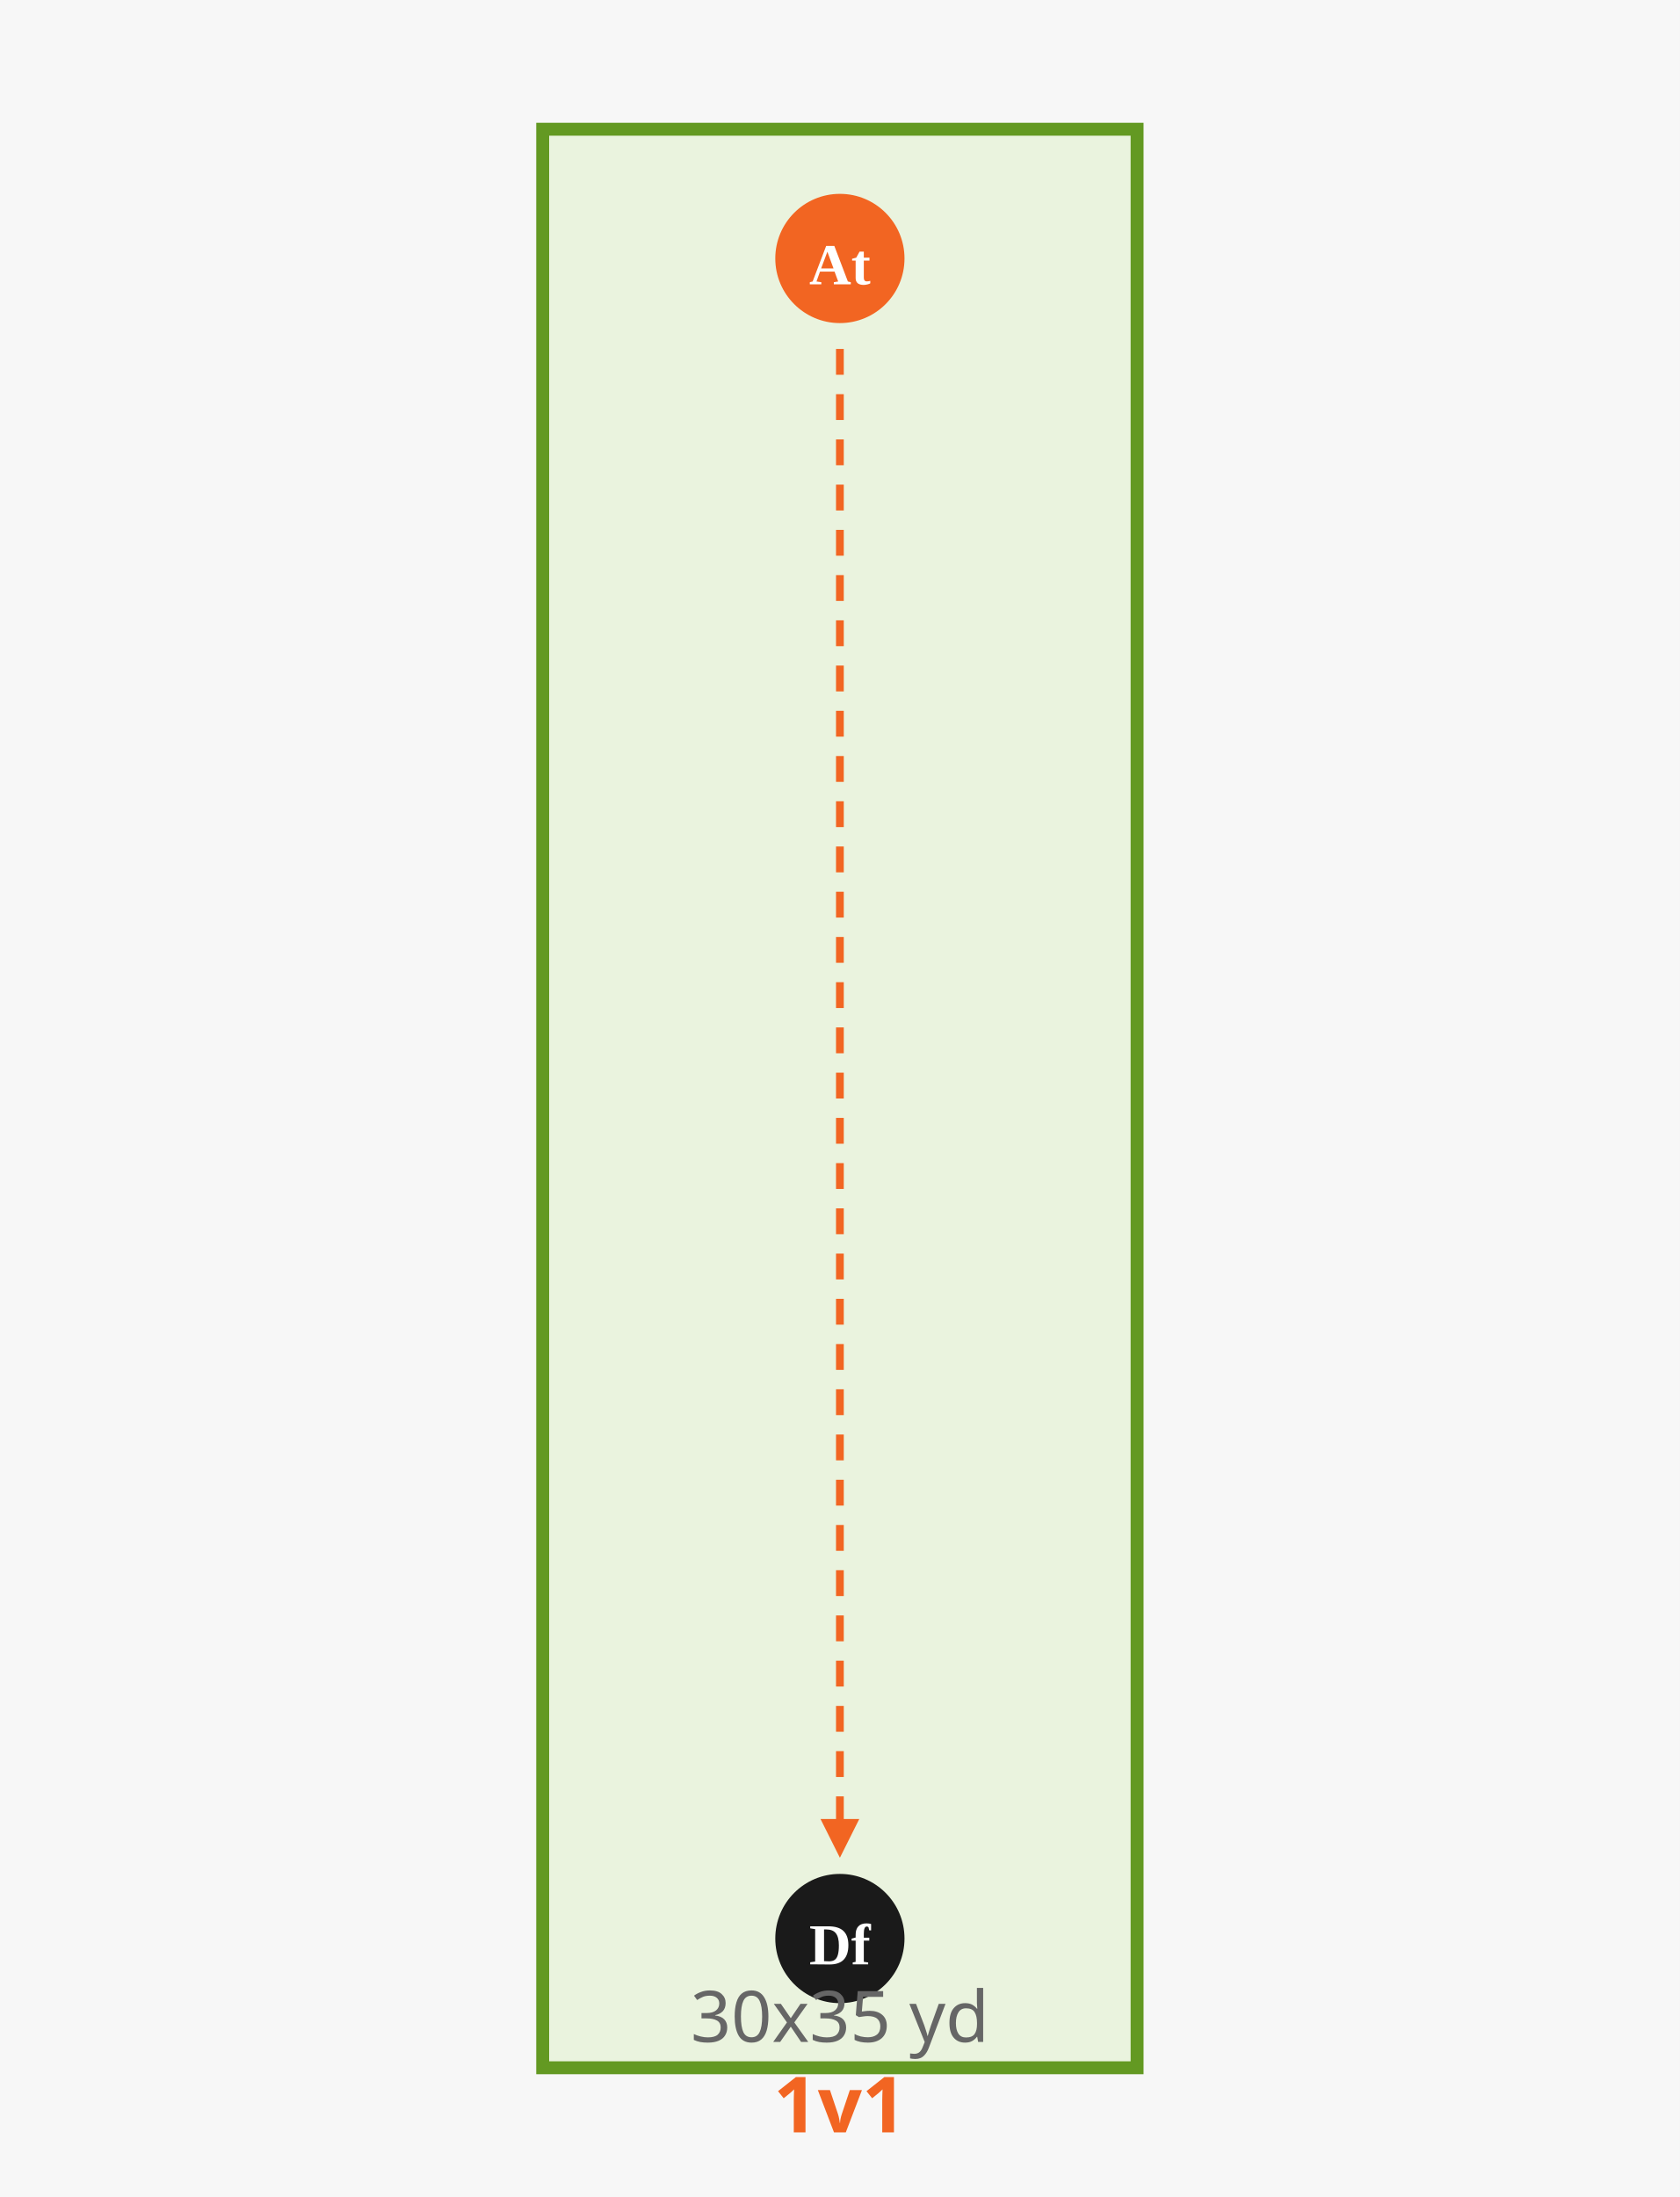
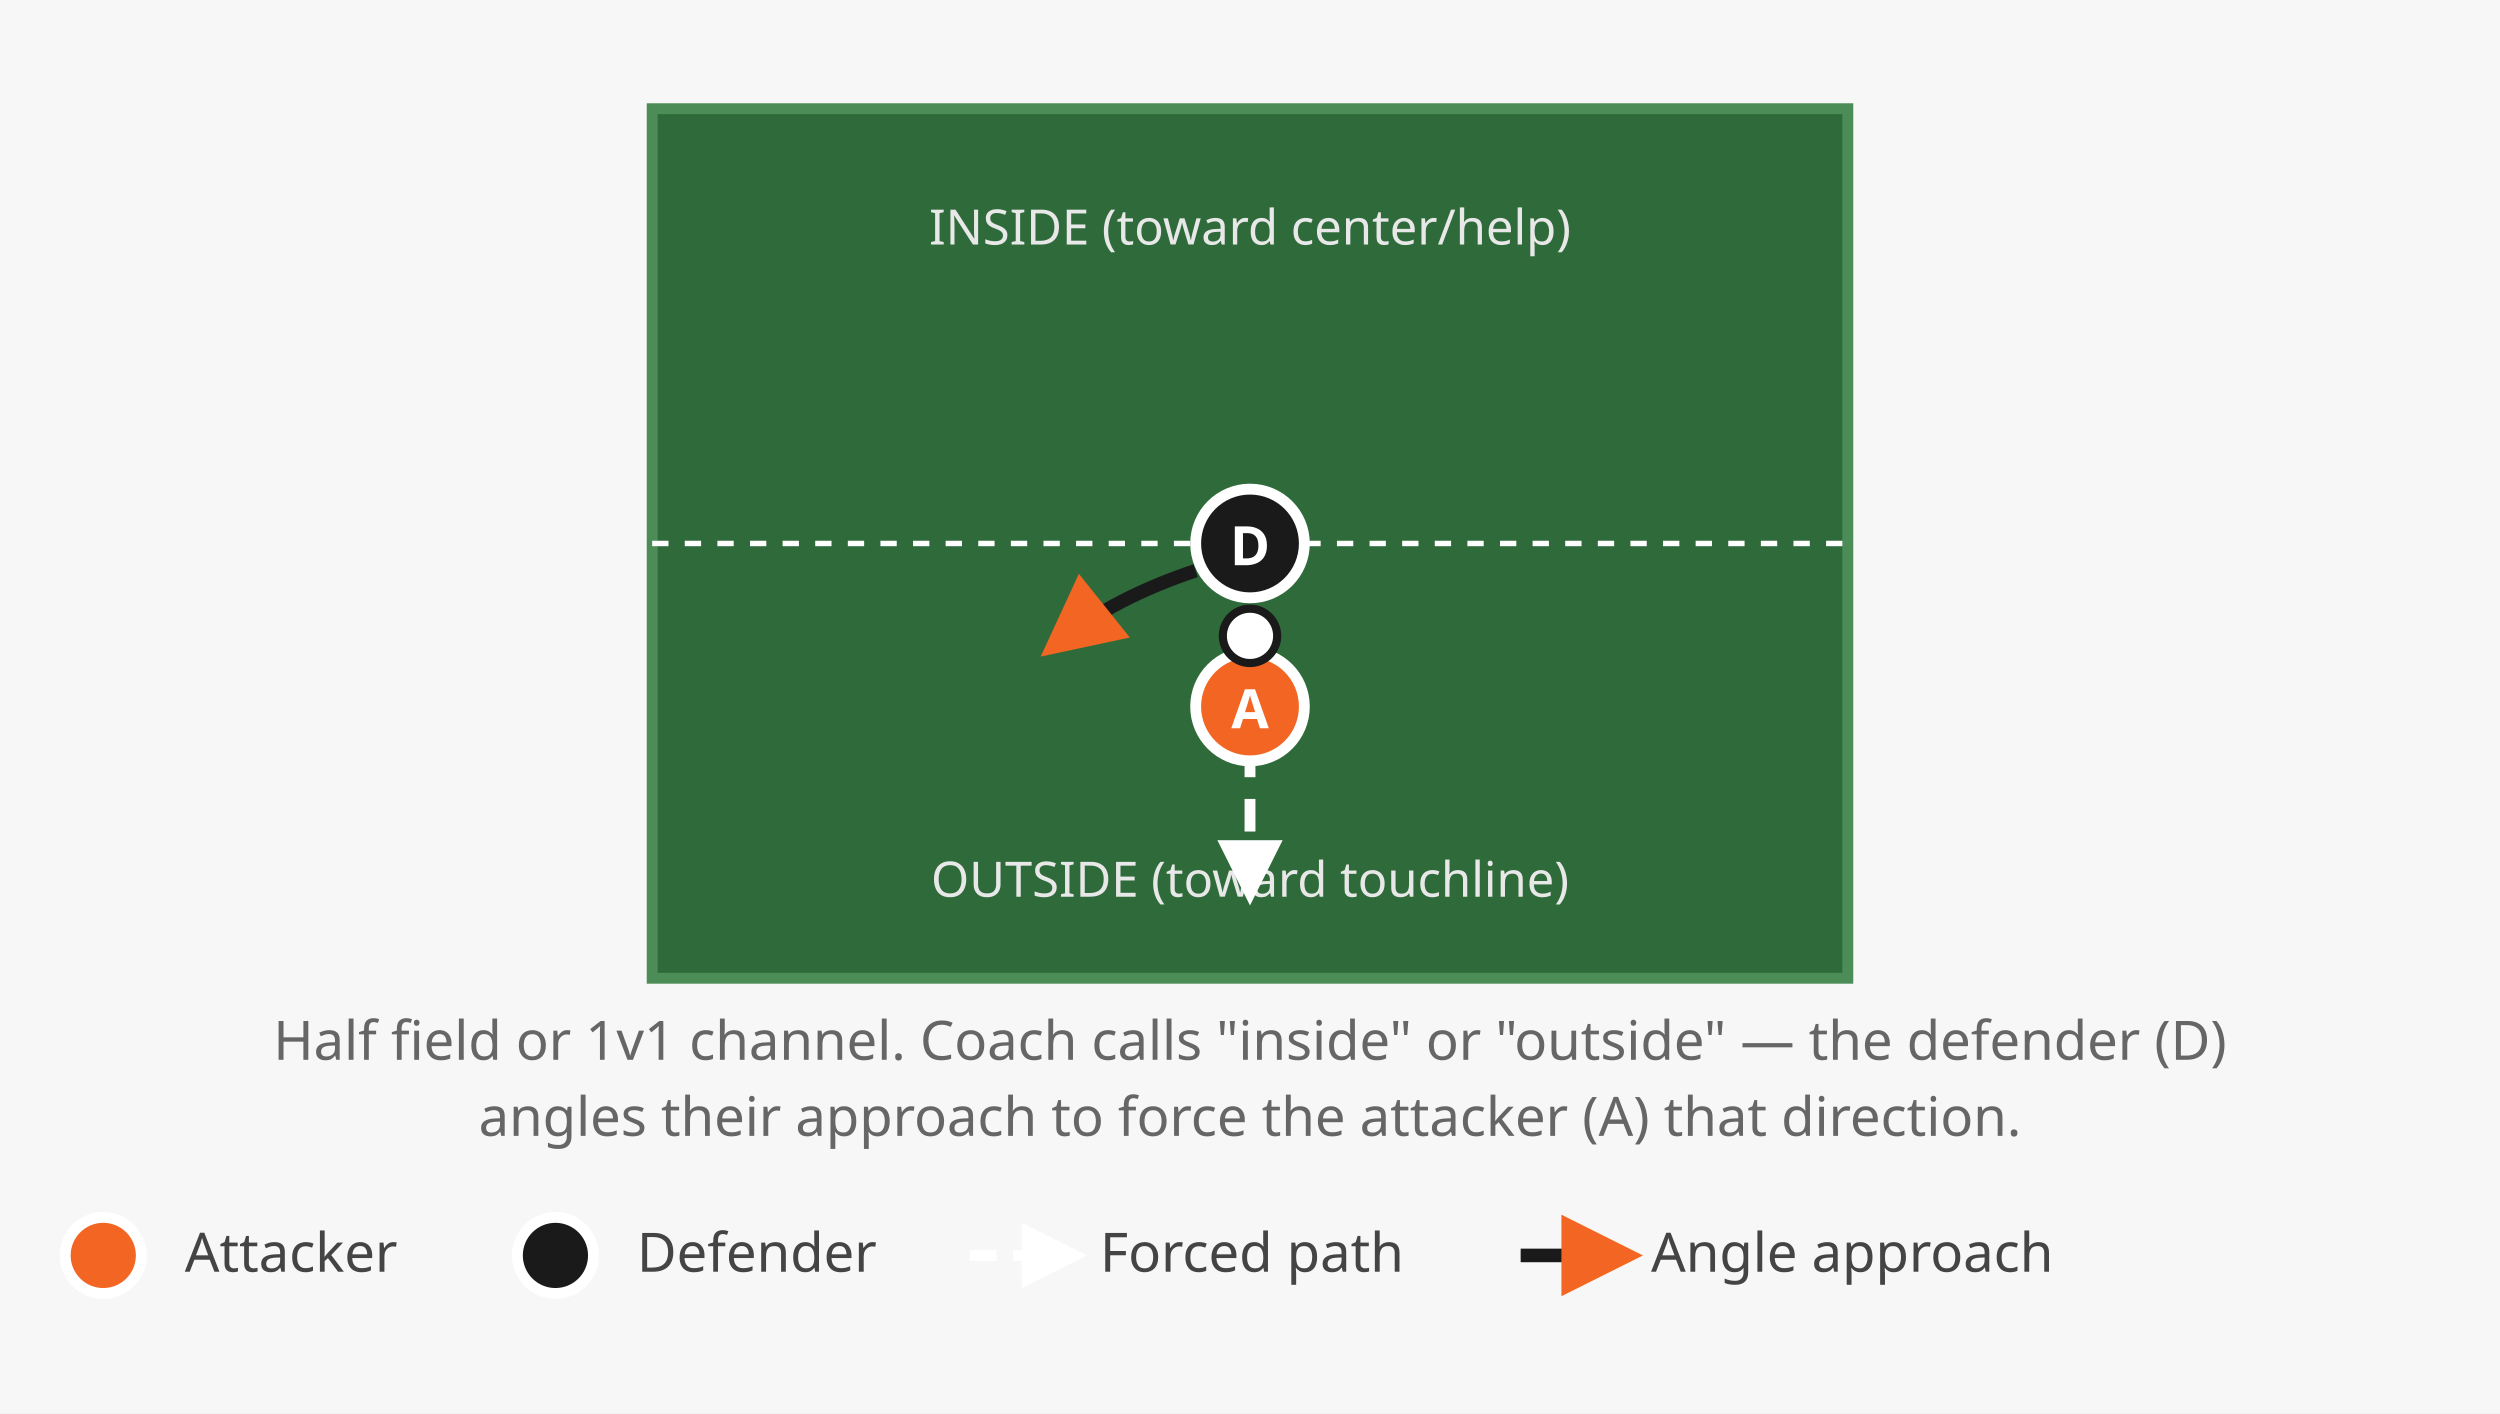
- <svg xmlns="http://www.w3.org/2000/svg" viewBox="0 0 260 340" role="img">
-   <rect width="260" height="340" fill="#F7F7F7" />
-   <rect x="84" y="20" width="92" height="300" fill="#EAF3DE" stroke="#639922" stroke-width="2" />
-   <circle cx="130" cy="40" r="10" fill="#F26522" />
-   <text x="130" y="44" text-anchor="middle" font-size="9" fill="#fff" font-weight="700">At</text>
-   <circle cx="130" cy="300" r="10" fill="#1A1A1A" />
-   <text x="130" y="304" text-anchor="middle" font-size="9" fill="#fff" font-weight="700">Df</text>
-   <line x1="130" y1="54" x2="130" y2="286" stroke="#F26522" stroke-width="1.2" stroke-dasharray="4 3" marker-end="url(#ar)" />
+ <svg xmlns="http://www.w3.org/2000/svg" viewBox="0 0 460 260" role="img">
+   <rect width="460" height="260" fill="#F7F7F7" />
  <defs>
-     <marker id="ar" viewBox="0 0 8 8" refX="6" refY="4" markerWidth="5" markerHeight="5" orient="auto">
-       <path d="M0,0 L8,4 L0,8 Z" fill="#F26522" />
+     <marker id="darr" viewBox="0 0 10 10" refX="7" refY="5" markerWidth="6" markerHeight="6" orient="auto">
+       <path d="M0,0 L10,5 L0,10 Z" fill="#1A1A1A" />
+     </marker>
+     <marker id="darrw" viewBox="0 0 10 10" refX="7" refY="5" markerWidth="6" markerHeight="6" orient="auto">
+       <path d="M0,0 L10,5 L0,10 Z" fill="#FFFFFF" />
+     </marker>
+     <marker id="sarr" viewBox="0 0 10 10" refX="7" refY="5" markerWidth="6" markerHeight="6" orient="auto">
+       <path d="M0,0 L10,5 L0,10 Z" fill="#F26522" />
    </marker>
  </defs>
-   <text x="130.0" y="316" text-anchor="middle" font-size="11" fill="#666" font-family="sans-serif">30x35 yd</text>
-   <text x="130.0" y="330" text-anchor="middle" font-size="12" fill="#F26522" font-weight="700" font-family="sans-serif">1v1</text>
+   <rect x="120" y="20" width="220" height="160" fill="#2F6B3A" stroke="#4C8C57" stroke-width="2" />
+   <line x1="120" y1="100" x2="340" y2="100" stroke="#FFFFFF" stroke-width="1" stroke-dasharray="3 3" />
+   <text x="230" y="45" text-anchor="middle" font-size="9" fill="#e8e8e8" font-family="sans-serif">INSIDE (toward center/help)</text>
+   <text x="230" y="165" text-anchor="middle" font-size="9" fill="#e8e8e8" font-family="sans-serif">OUTSIDE (toward touchline)</text>
+   <path d="M230,117 Q230,150 230,163" fill="none" stroke="#FFFFFF" stroke-width="2" stroke-dasharray="6 4" marker-end="url(#darrw)" />
+   <path d="M220,105 Q205,110 195,118" fill="none" stroke="#1A1A1A" stroke-width="2.5" marker-end="url(#sarr)" />
+   <circle cx="230" cy="100" r="10" fill="#1A1A1A" stroke="#FFFFFF" stroke-width="2" />
+   <text x="230" y="104" text-anchor="middle" font-size="10" font-weight="700" fill="#FFFFFF" font-family="sans-serif">D</text>
+   <circle cx="230" cy="130" r="10" fill="#F26522" stroke="#FFFFFF" stroke-width="2" />
+   <text x="230" y="134" text-anchor="middle" font-size="10" font-weight="700" fill="#FFFFFF" font-family="sans-serif">A</text>
+   <circle cx="230" cy="117" r="5" fill="#FFFFFF" stroke="#1A1A1A" stroke-width="1.5" />
+   <text x="230" y="195" text-anchor="middle" font-size="10" fill="#666" font-family="sans-serif">Half field or 1v1 channel. Coach calls "inside" or "outside" — the defender (D)</text>
+   <text x="230" y="209" text-anchor="middle" font-size="10" fill="#666" font-family="sans-serif">angles their approach to force the attacker (A) that direction.</text>
+   <g font-family="sans-serif" font-size="10" fill="#444">
+     <circle cx="19" cy="231" r="7" fill="#F26522" stroke="#FFFFFF" stroke-width="2" />
+     <text x="34" y="234">Attacker</text>
+     <circle cx="102.2" cy="231" r="7" fill="#1A1A1A" stroke="#FFFFFF" stroke-width="2" />
+     <text x="117.2" y="234">Defender</text>
+     <line x1="178.4" y1="231" x2="196.4" y2="231" stroke="#FFFFFF" stroke-width="2" stroke-dasharray="5 3" marker-end="url(#darrw)" />
+     <text x="202.4" y="234">Forced path</text>
+     <line x1="279.8" y1="231" x2="297.8" y2="231" stroke="#1A1A1A" stroke-width="2.5" marker-end="url(#sarr)" />
+     <text x="303.8" y="234">Angle approach</text>
+   </g>
</svg>
